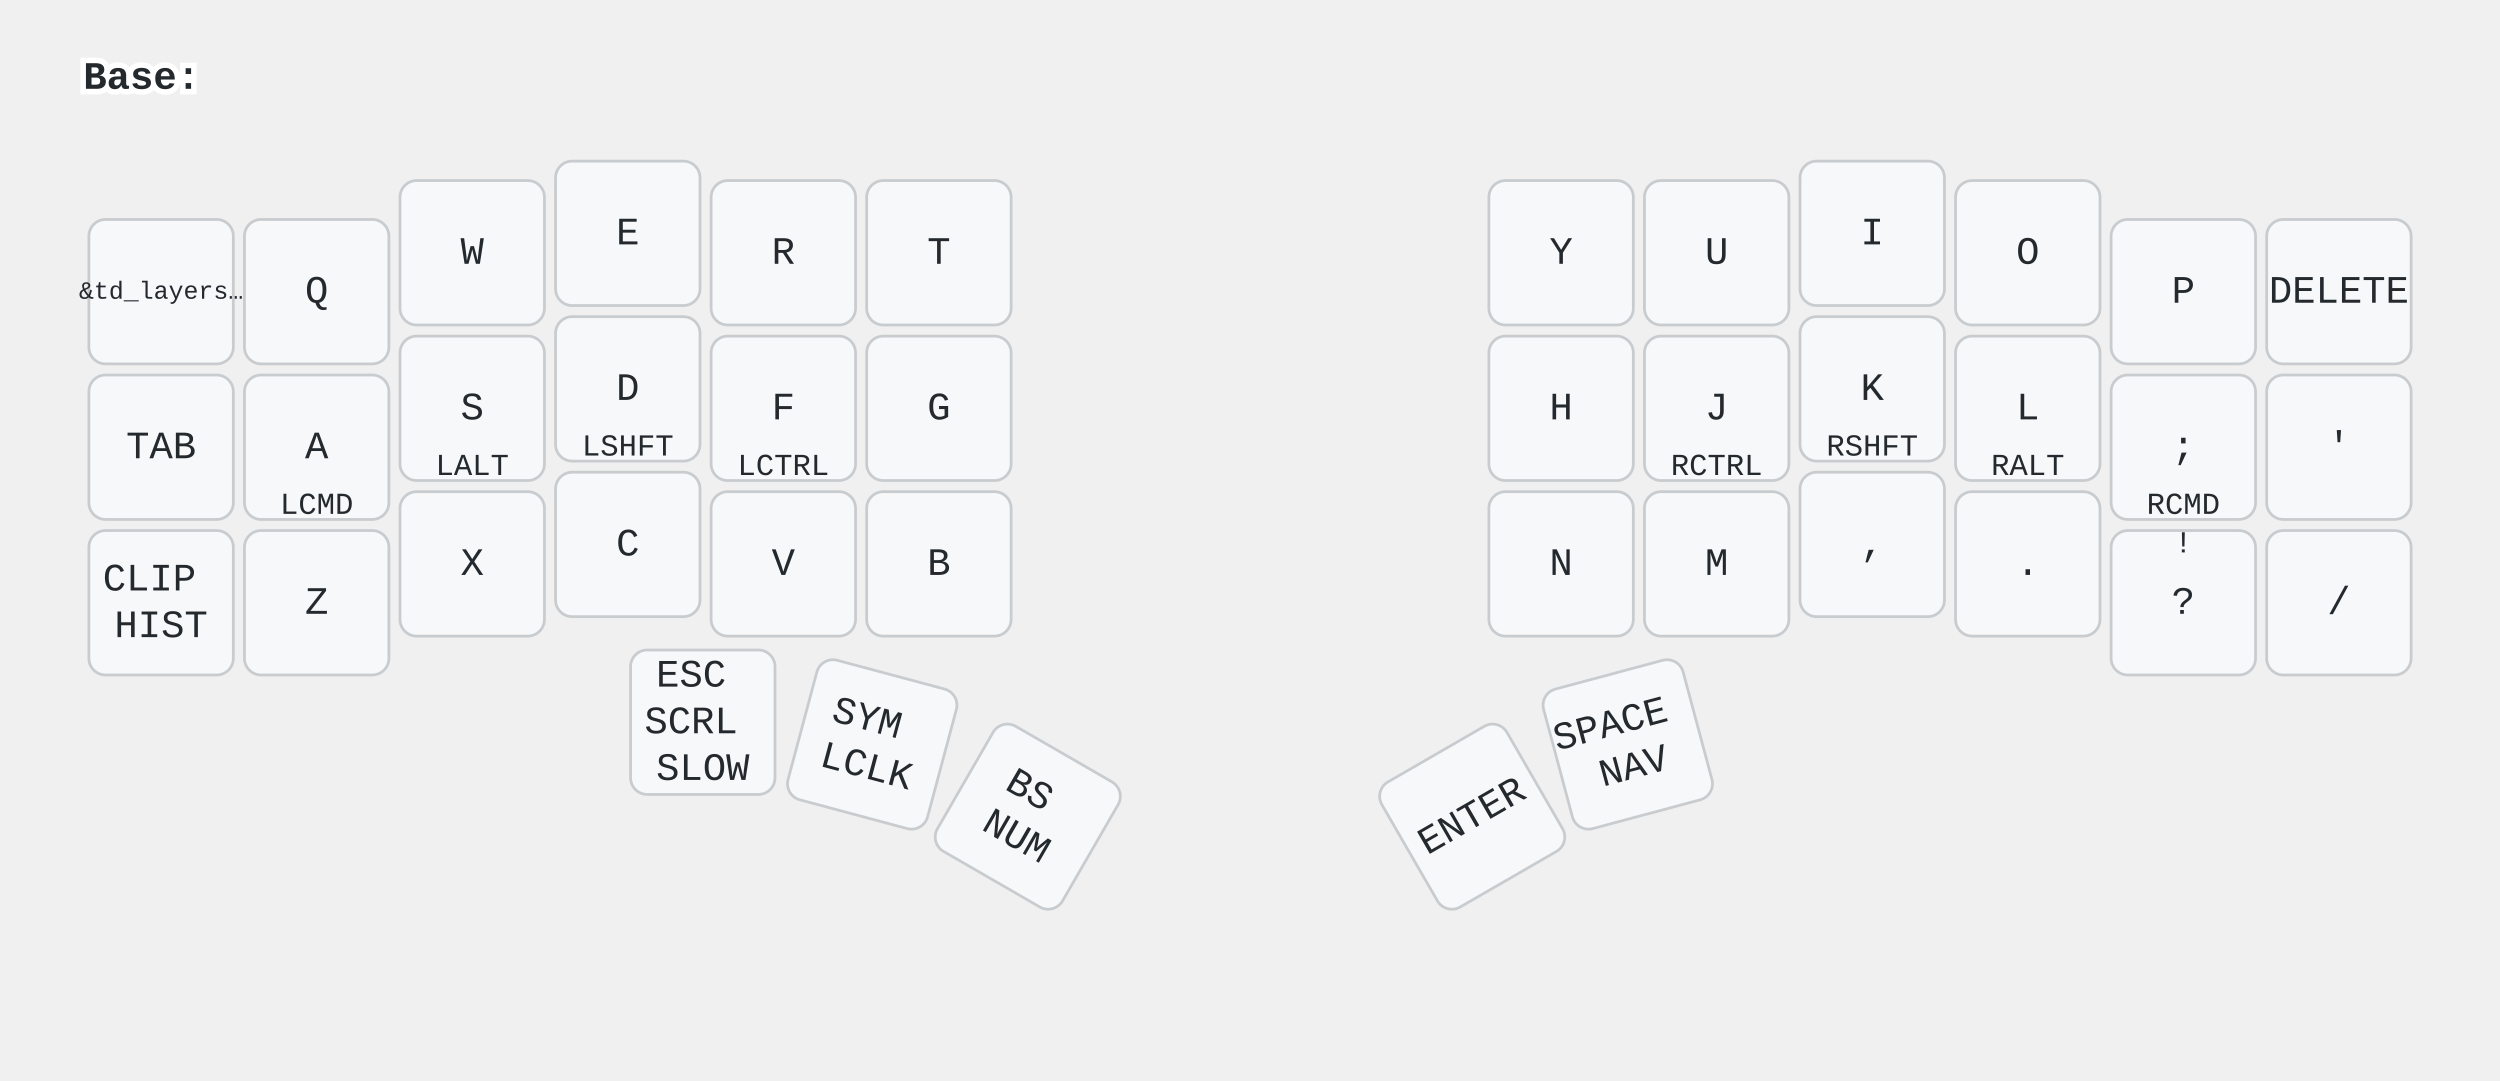
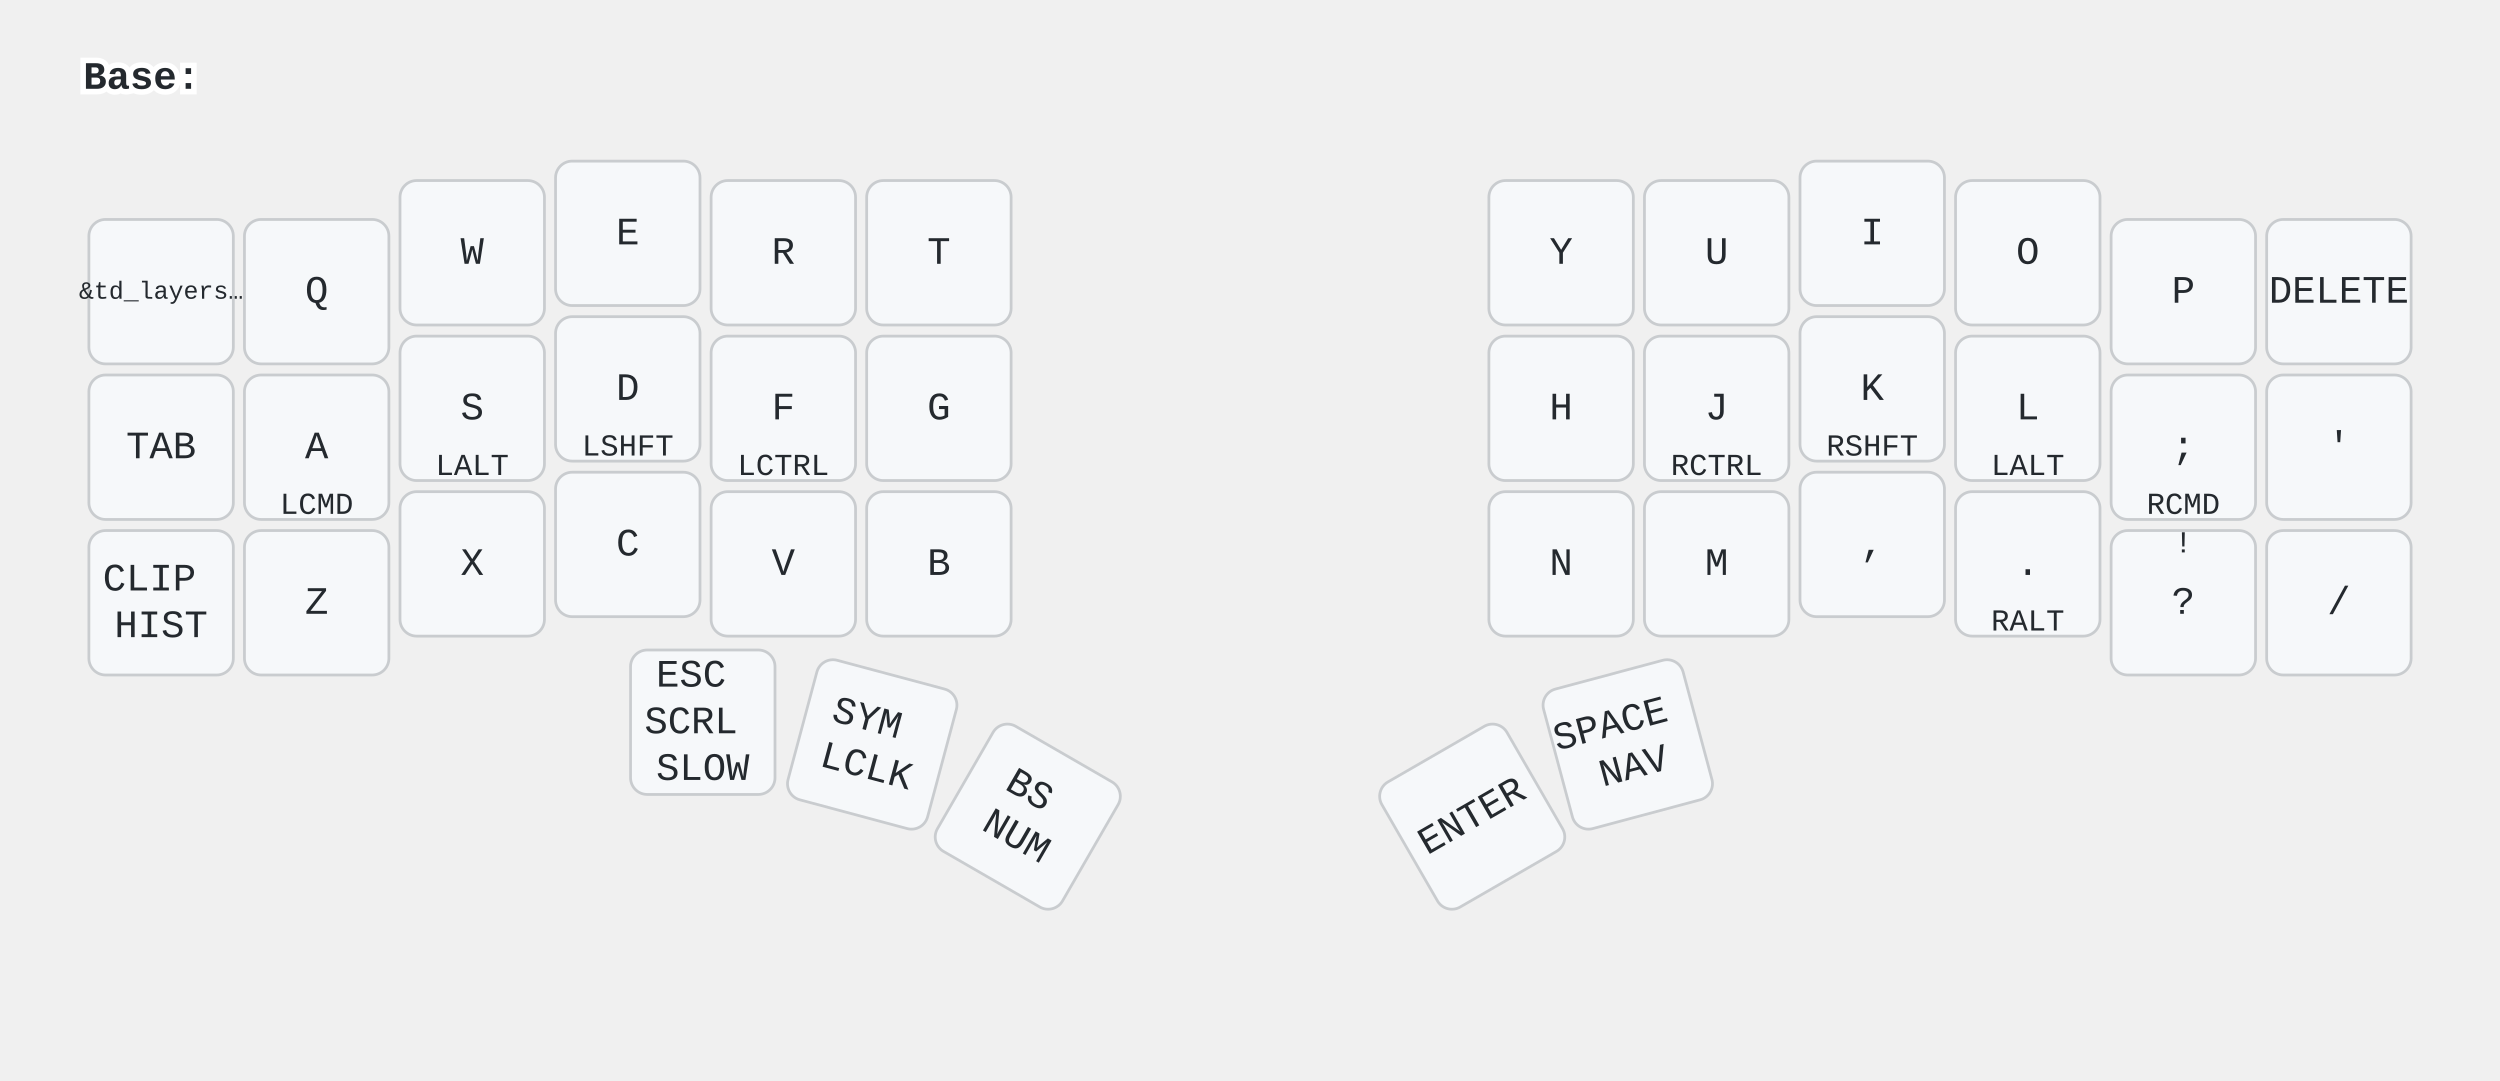
<svg xmlns="http://www.w3.org/2000/svg" width="900" height="389" viewBox="0 0 900 389" class="keymap">
  <style>/* inherit to force styles through use tags */
svg path {
    fill: inherit;
}

/* font and background color specifications */
svg.keymap {
    font-family: SFMono-Regular,Consolas,Liberation Mono,Menlo,monospace;
    font-size: 14px;
    font-kerning: normal;
    text-rendering: optimizeLegibility;
    fill: #24292e;
}

/* default key styling */
rect.key {
    fill: #f6f8fa;
}

rect.key, rect.combo {
    stroke: #c9cccf;
    stroke-width: 1;
}

/* default key side styling, only used is draw_key_sides is set */
rect.side {
    filter: brightness(90%);
}

/* color accent for combo boxes */
rect.combo, rect.combo-separate {
    fill: #cdf;
}

/* color accent for held keys */
rect.held, rect.combo.held {
    fill: #fdd;
}

/* color accent for ghost (optional) keys */
rect.ghost, rect.combo.ghost {
    stroke-dasharray: 4, 4;
    stroke-width: 2;
}

text {
    text-anchor: middle;
    dominant-baseline: middle;
}

/* styling for layer labels */
text.label {
    font-weight: bold;
    text-anchor: start;
    stroke: white;
    stroke-width: 4;
    paint-order: stroke;
}

/* styling for optional footer */
text.footer {
    text-anchor: end;
    dominant-baseline: auto;
    stroke: white;
    stroke-width: 4;
    paint-order: stroke;
}

/* styling for combo tap, and key non-tap label text */
text.combo, text.hold, text.shifted, text.left, text.right {
    font-size: 11px;
}

text.hold {
    text-anchor: middle;
    dominant-baseline: auto;
}

text.shifted {
    text-anchor: middle;
    dominant-baseline: hanging;
}

text.left {
    text-anchor: start;
}

text.right {
    text-anchor: end;
}

text.layer-activator {
    text-decoration: underline;
}

/* styling for hold/shifted label text in combo box */
text.combo.hold, text.combo.shifted, text.combo.left, text.combo.right {
    font-size: 8px;
}

/* lighter symbol for transparent keys */
text.trans {
    fill: #7b7e81;
}

/* styling for combo dendrons */
path.combo {
    stroke-width: 1;
    stroke: gray;
    fill: none;
}

/* Start Tabler Icons Cleanup */
/* cannot use height/width with glyphs */
.icon-tabler &gt; path {
    fill: inherit;
    stroke: inherit;
    stroke-width: 2;
}
/* hide tabler's default box */
.icon-tabler &gt; path[stroke="none"][fill="none"] {
    visibility: hidden;
}
/* End Tabler Icons Cleanup */

@media (prefers-color-scheme: dark) {
svg.keymap { fill: #d1d6db; }
rect.key { fill: #3f4750; }
rect.key, rect.combo { stroke: #60666c; }
rect.combo, rect.combo-separate { fill: #1f3d7a; }
rect.held, rect.combo.held { fill: #854747; }
text.label, text.footer { stroke: black; }
text.trans { fill: #7e8184; }
path.combo { stroke: #7f7f7f; }

}</style>
  <g transform="translate(30, 0)" class="layer-Base">
    <text x="0" y="28" class="label" id="Base">Base:</text>
    <g transform="translate(0, 56)">
      <g transform="translate(28, 49)" class="key keypos-0">
        <rect rx="6" ry="6" x="-26" y="-26" width="52" height="52" class="key" />
        <text x="0" y="0" class="key tap">
          <tspan style="font-size: 64%">&amp;td_layers…</tspan>
        </text>
      </g>
      <g transform="translate(84, 49)" class="key keypos-1">
        <rect rx="6" ry="6" x="-26" y="-26" width="52" height="52" class="key" />
        <text x="0" y="0" class="key tap">Q</text>
      </g>
      <g transform="translate(140, 35)" class="key keypos-2">
        <rect rx="6" ry="6" x="-26" y="-26" width="52" height="52" class="key" />
        <text x="0" y="0" class="key tap">W</text>
      </g>
      <g transform="translate(196, 28)" class="key keypos-3">
        <rect rx="6" ry="6" x="-26" y="-26" width="52" height="52" class="key" />
        <text x="0" y="0" class="key tap">E</text>
      </g>
      <g transform="translate(252, 35)" class="key keypos-4">
        <rect rx="6" ry="6" x="-26" y="-26" width="52" height="52" class="key" />
        <text x="0" y="0" class="key tap">R</text>
      </g>
      <g transform="translate(308, 35)" class="key keypos-5">
        <rect rx="6" ry="6" x="-26" y="-26" width="52" height="52" class="key" />
        <text x="0" y="0" class="key tap">T</text>
      </g>
      <g transform="translate(532, 35)" class="key keypos-6">
        <rect rx="6" ry="6" x="-26" y="-26" width="52" height="52" class="key" />
        <text x="0" y="0" class="key tap">Y</text>
      </g>
      <g transform="translate(588, 35)" class="key keypos-7">
        <rect rx="6" ry="6" x="-26" y="-26" width="52" height="52" class="key" />
        <text x="0" y="0" class="key tap">U</text>
      </g>
      <g transform="translate(644, 28)" class="key keypos-8">
        <rect rx="6" ry="6" x="-26" y="-26" width="52" height="52" class="key" />
        <text x="0" y="0" class="key tap">I</text>
      </g>
      <g transform="translate(700, 35)" class="key keypos-9">
        <rect rx="6" ry="6" x="-26" y="-26" width="52" height="52" class="key" />
        <text x="0" y="0" class="key tap">O</text>
      </g>
      <g transform="translate(756, 49)" class="key keypos-10">
        <rect rx="6" ry="6" x="-26" y="-26" width="52" height="52" class="key" />
        <text x="0" y="0" class="key tap">P</text>
      </g>
      <g transform="translate(812, 49)" class="key keypos-11">
        <rect rx="6" ry="6" x="-26" y="-26" width="52" height="52" class="key" />
        <text x="0" y="0" class="key tap">DELETE</text>
      </g>
      <g transform="translate(28, 105)" class="key keypos-12">
        <rect rx="6" ry="6" x="-26" y="-26" width="52" height="52" class="key" />
        <text x="0" y="0" class="key tap">TAB</text>
      </g>
      <g transform="translate(84, 105)" class="key keypos-13">
        <rect rx="6" ry="6" x="-26" y="-26" width="52" height="52" class="key" />
        <text x="0" y="0" class="key tap">A</text>
        <text x="0" y="24" class="key hold">LCMD</text>
      </g>
      <g transform="translate(140, 91)" class="key keypos-14">
        <rect rx="6" ry="6" x="-26" y="-26" width="52" height="52" class="key" />
        <text x="0" y="0" class="key tap">S</text>
        <text x="0" y="24" class="key hold">LALT</text>
      </g>
      <g transform="translate(196, 84)" class="key keypos-15">
        <rect rx="6" ry="6" x="-26" y="-26" width="52" height="52" class="key" />
        <text x="0" y="0" class="key tap">D</text>
        <text x="0" y="24" class="key hold">LSHFT</text>
      </g>
      <g transform="translate(252, 91)" class="key keypos-16">
        <rect rx="6" ry="6" x="-26" y="-26" width="52" height="52" class="key" />
        <text x="0" y="0" class="key tap">F</text>
        <text x="0" y="24" class="key hold">LCTRL</text>
      </g>
      <g transform="translate(308, 91)" class="key keypos-17">
        <rect rx="6" ry="6" x="-26" y="-26" width="52" height="52" class="key" />
        <text x="0" y="0" class="key tap">G</text>
      </g>
      <g transform="translate(532, 91)" class="key keypos-18">
        <rect rx="6" ry="6" x="-26" y="-26" width="52" height="52" class="key" />
        <text x="0" y="0" class="key tap">H</text>
      </g>
      <g transform="translate(588, 91)" class="key keypos-19">
        <rect rx="6" ry="6" x="-26" y="-26" width="52" height="52" class="key" />
        <text x="0" y="0" class="key tap">J</text>
        <text x="0" y="24" class="key hold">RCTRL</text>
      </g>
      <g transform="translate(644, 84)" class="key keypos-20">
        <rect rx="6" ry="6" x="-26" y="-26" width="52" height="52" class="key" />
        <text x="0" y="0" class="key tap">K</text>
        <text x="0" y="24" class="key hold">RSHFT</text>
      </g>
      <g transform="translate(700, 91)" class="key keypos-21">
        <rect rx="6" ry="6" x="-26" y="-26" width="52" height="52" class="key" />
        <text x="0" y="0" class="key tap">L</text>
-         <text x="0" y="24" class="key hold">RALT</text>
+         <text x="0" y="24" class="key hold">LALT</text>
      </g>
      <g transform="translate(756, 105)" class="key keypos-22">
        <rect rx="6" ry="6" x="-26" y="-26" width="52" height="52" class="key" />
        <text x="0" y="0" class="key tap">;</text>
        <text x="0" y="24" class="key hold">RCMD</text>
      </g>
      <g transform="translate(812, 105)" class="key keypos-23">
        <rect rx="6" ry="6" x="-26" y="-26" width="52" height="52" class="key" />
        <text x="0" y="0" class="key tap">'</text>
      </g>
      <g transform="translate(28, 161)" class="key keypos-24">
        <rect rx="6" ry="6" x="-26" y="-26" width="52" height="52" class="key" />
        <text x="0" y="0" class="key tap">
          <tspan x="0" dy="-0.6em">CLIP</tspan>
          <tspan x="0" dy="1.2em">HIST</tspan>
        </text>
      </g>
      <g transform="translate(84, 161)" class="key keypos-25">
        <rect rx="6" ry="6" x="-26" y="-26" width="52" height="52" class="key" />
        <text x="0" y="0" class="key tap">Z</text>
      </g>
      <g transform="translate(140, 147)" class="key keypos-26">
        <rect rx="6" ry="6" x="-26" y="-26" width="52" height="52" class="key" />
        <text x="0" y="0" class="key tap">X</text>
      </g>
      <g transform="translate(196, 140)" class="key keypos-27">
        <rect rx="6" ry="6" x="-26" y="-26" width="52" height="52" class="key" />
        <text x="0" y="0" class="key tap">C</text>
      </g>
      <g transform="translate(252, 147)" class="key keypos-28">
        <rect rx="6" ry="6" x="-26" y="-26" width="52" height="52" class="key" />
        <text x="0" y="0" class="key tap">V</text>
      </g>
      <g transform="translate(308, 147)" class="key keypos-29">
        <rect rx="6" ry="6" x="-26" y="-26" width="52" height="52" class="key" />
        <text x="0" y="0" class="key tap">B</text>
      </g>
      <g transform="translate(532, 147)" class="key keypos-30">
        <rect rx="6" ry="6" x="-26" y="-26" width="52" height="52" class="key" />
        <text x="0" y="0" class="key tap">N</text>
      </g>
      <g transform="translate(588, 147)" class="key keypos-31">
        <rect rx="6" ry="6" x="-26" y="-26" width="52" height="52" class="key" />
        <text x="0" y="0" class="key tap">M</text>
      </g>
      <g transform="translate(644, 140)" class="key keypos-32">
        <rect rx="6" ry="6" x="-26" y="-26" width="52" height="52" class="key" />
        <text x="0" y="0" class="key tap">,</text>
      </g>
      <g transform="translate(700, 147)" class="key keypos-33">
        <rect rx="6" ry="6" x="-26" y="-26" width="52" height="52" class="key" />
        <text x="0" y="0" class="key tap">.</text>
+         <text x="0" y="24" class="key hold">RALT</text>
      </g>
      <g transform="translate(756, 161)" class="key keypos-34">
        <rect rx="6" ry="6" x="-26" y="-26" width="52" height="52" class="key" />
        <text x="0" y="0" class="key tap">?</text>
        <text x="0" y="-24" class="key shifted">!</text>
      </g>
      <g transform="translate(812, 161)" class="key keypos-35">
        <rect rx="6" ry="6" x="-26" y="-26" width="52" height="52" class="key" />
        <text x="0" y="0" class="key tap">/</text>
      </g>
      <g transform="translate(223, 204)" class="key keypos-36">
        <rect rx="6" ry="6" x="-26" y="-26" width="52" height="52" class="key" />
        <text x="0" y="0" class="key tap">
          <tspan x="0" dy="-1.2em">ESC</tspan>
          <tspan x="0" dy="1.2em">SCRL</tspan>
          <tspan x="0" dy="1.2em">SLOW</tspan>
        </text>
      </g>
      <g transform="translate(284, 212) rotate(15.0)" class="key keypos-37">
        <rect rx="6" ry="6" x="-26" y="-26" width="52" height="52" class="key" />
        <text x="0" y="0" class="key tap">
          <tspan x="0" dy="-0.6em">SYM</tspan>
          <tspan x="0" dy="1.2em">LCLK</tspan>
        </text>
      </g>
      <g transform="translate(340, 238) rotate(30.0)" class="key keypos-38">
        <rect rx="6" ry="6" x="-26" y="-26" width="52" height="52" class="key" />
        <text x="0" y="0" class="key tap">
          <tspan x="0" dy="-0.6em">BS</tspan>
          <tspan x="0" dy="1.2em">NUM</tspan>
        </text>
      </g>
      <g transform="translate(500, 238) rotate(-30.0)" class="key keypos-39">
        <rect rx="6" ry="6" x="-26" y="-26" width="52" height="52" class="key" />
        <text x="0" y="0" class="key tap">ENTER</text>
      </g>
      <g transform="translate(556, 212) rotate(-15.0)" class="key keypos-40">
        <rect rx="6" ry="6" x="-26" y="-26" width="52" height="52" class="key" />
        <text x="0" y="0" class="key tap">
          <tspan x="0" dy="-0.6em">SPACE</tspan>
          <tspan x="0" dy="1.2em">NAV</tspan>
        </text>
      </g>
    </g>
  </g>
</svg>
